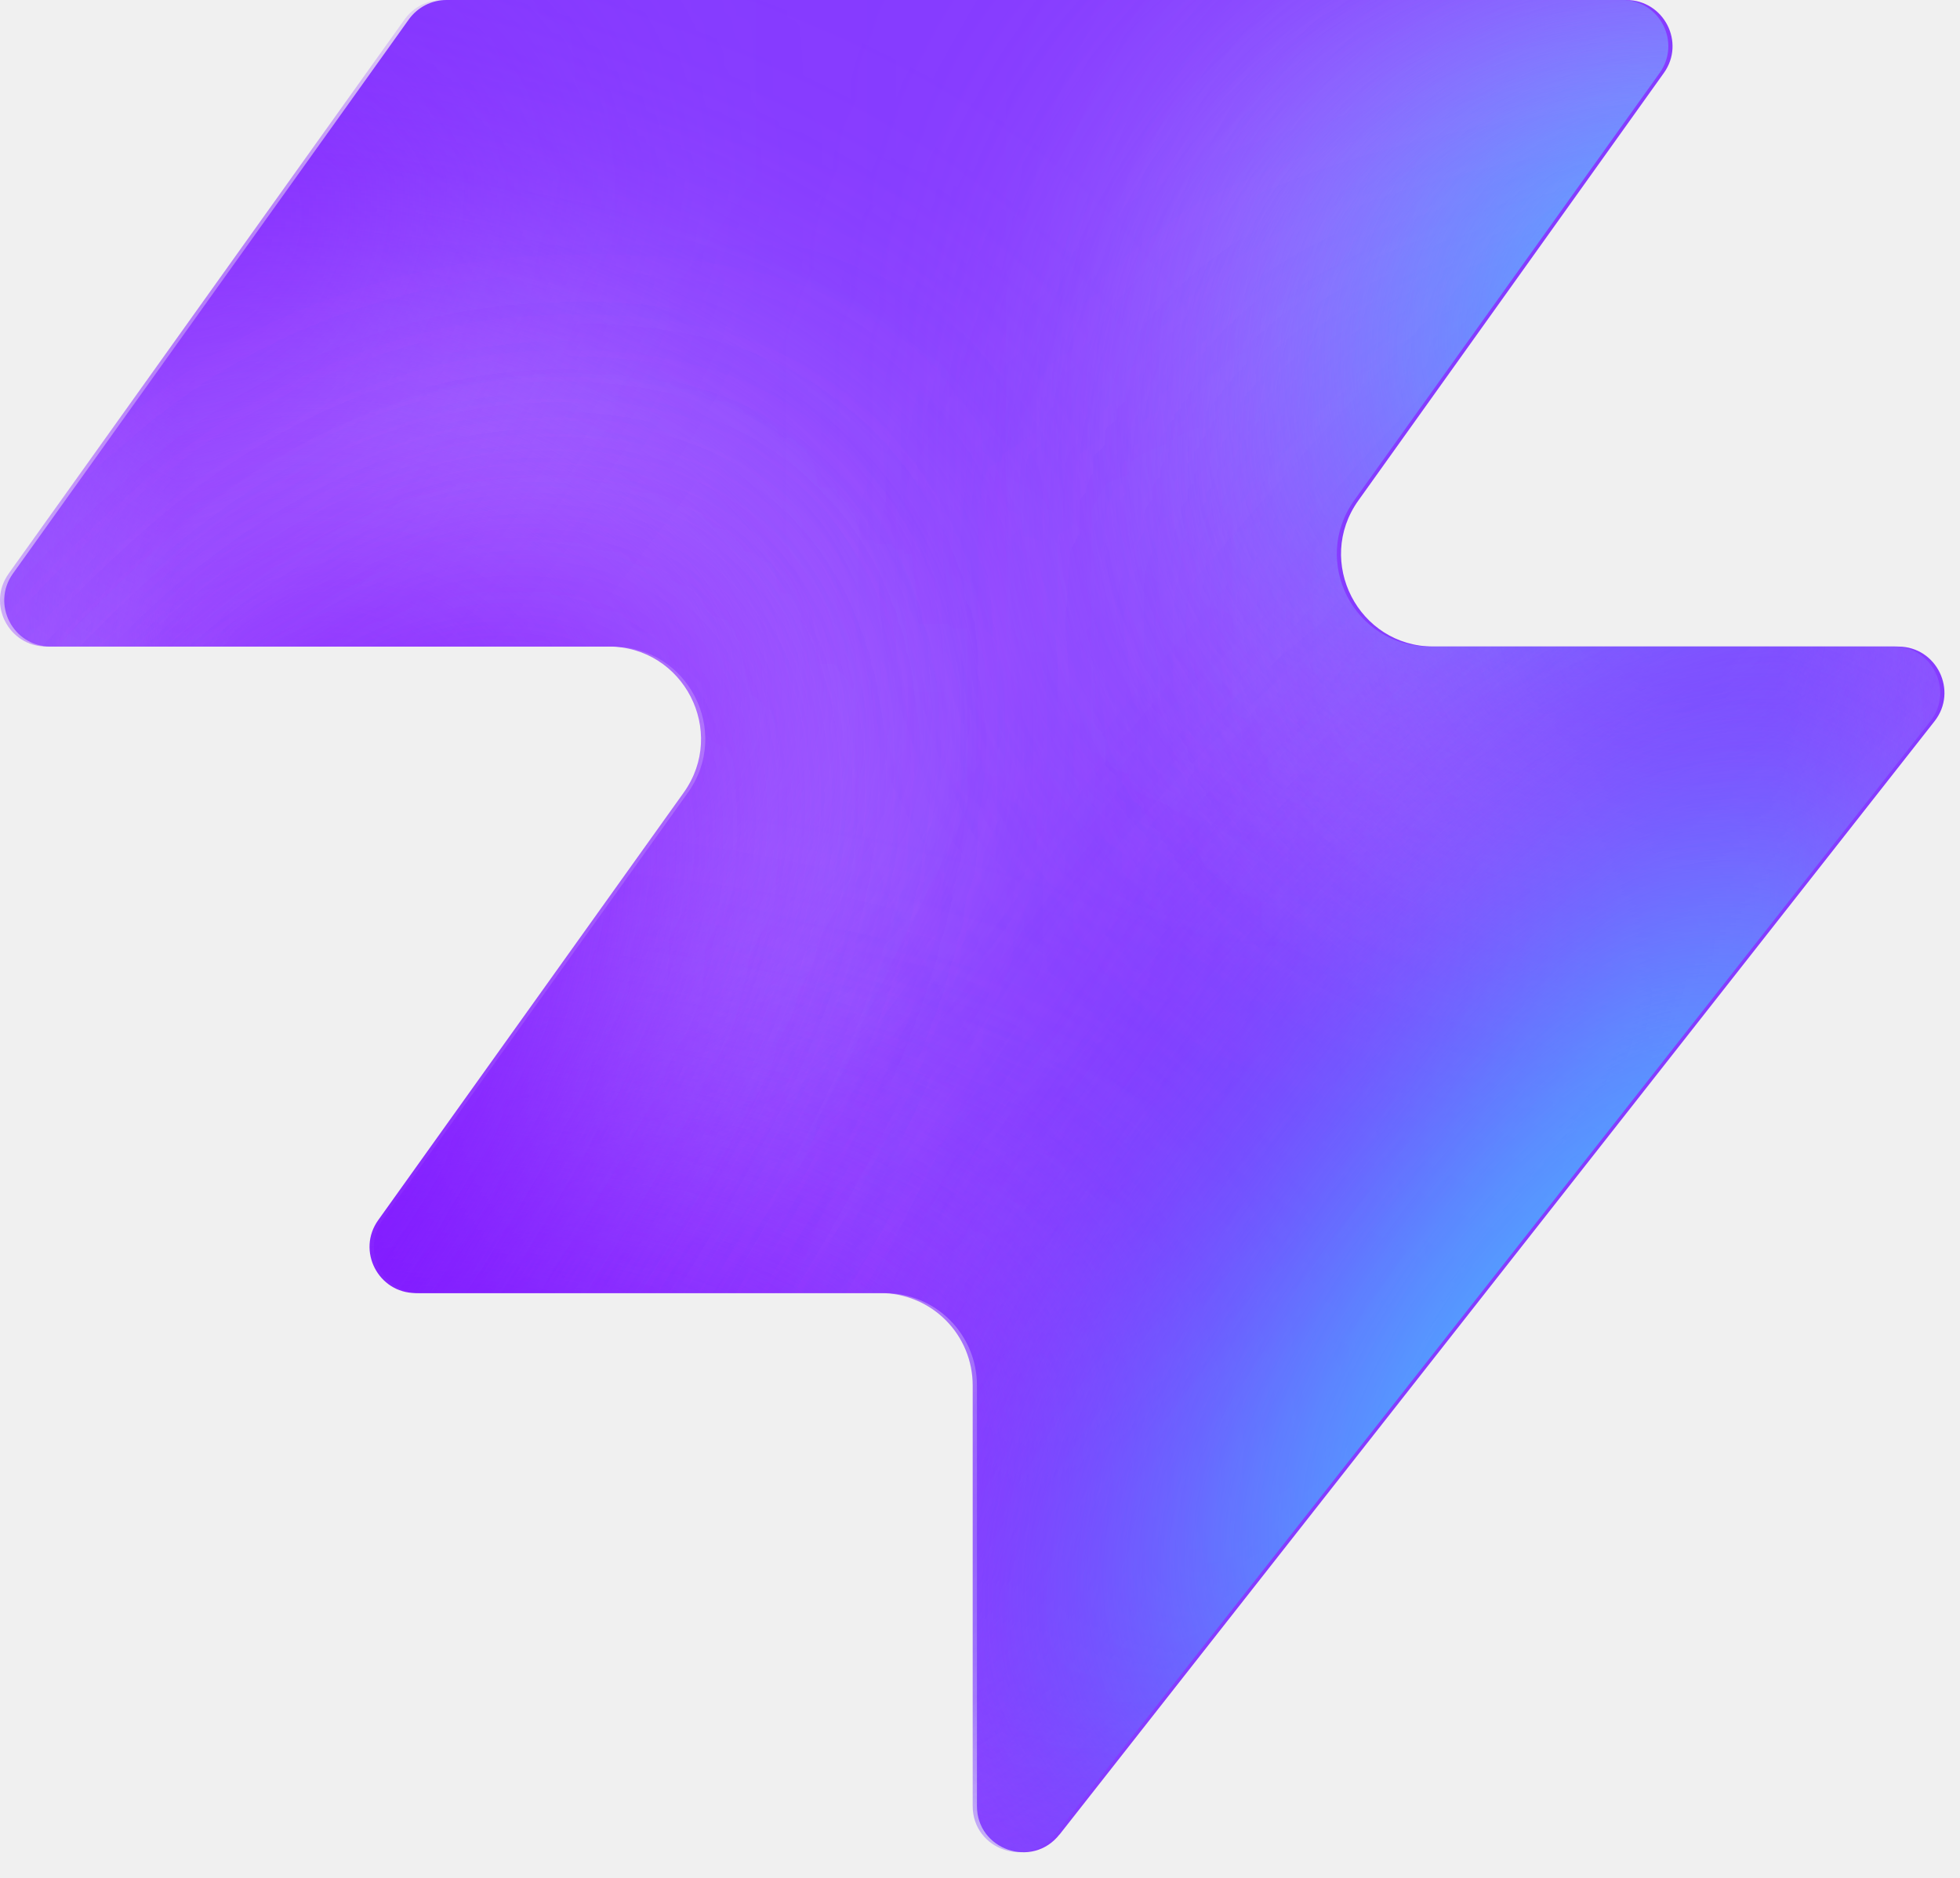
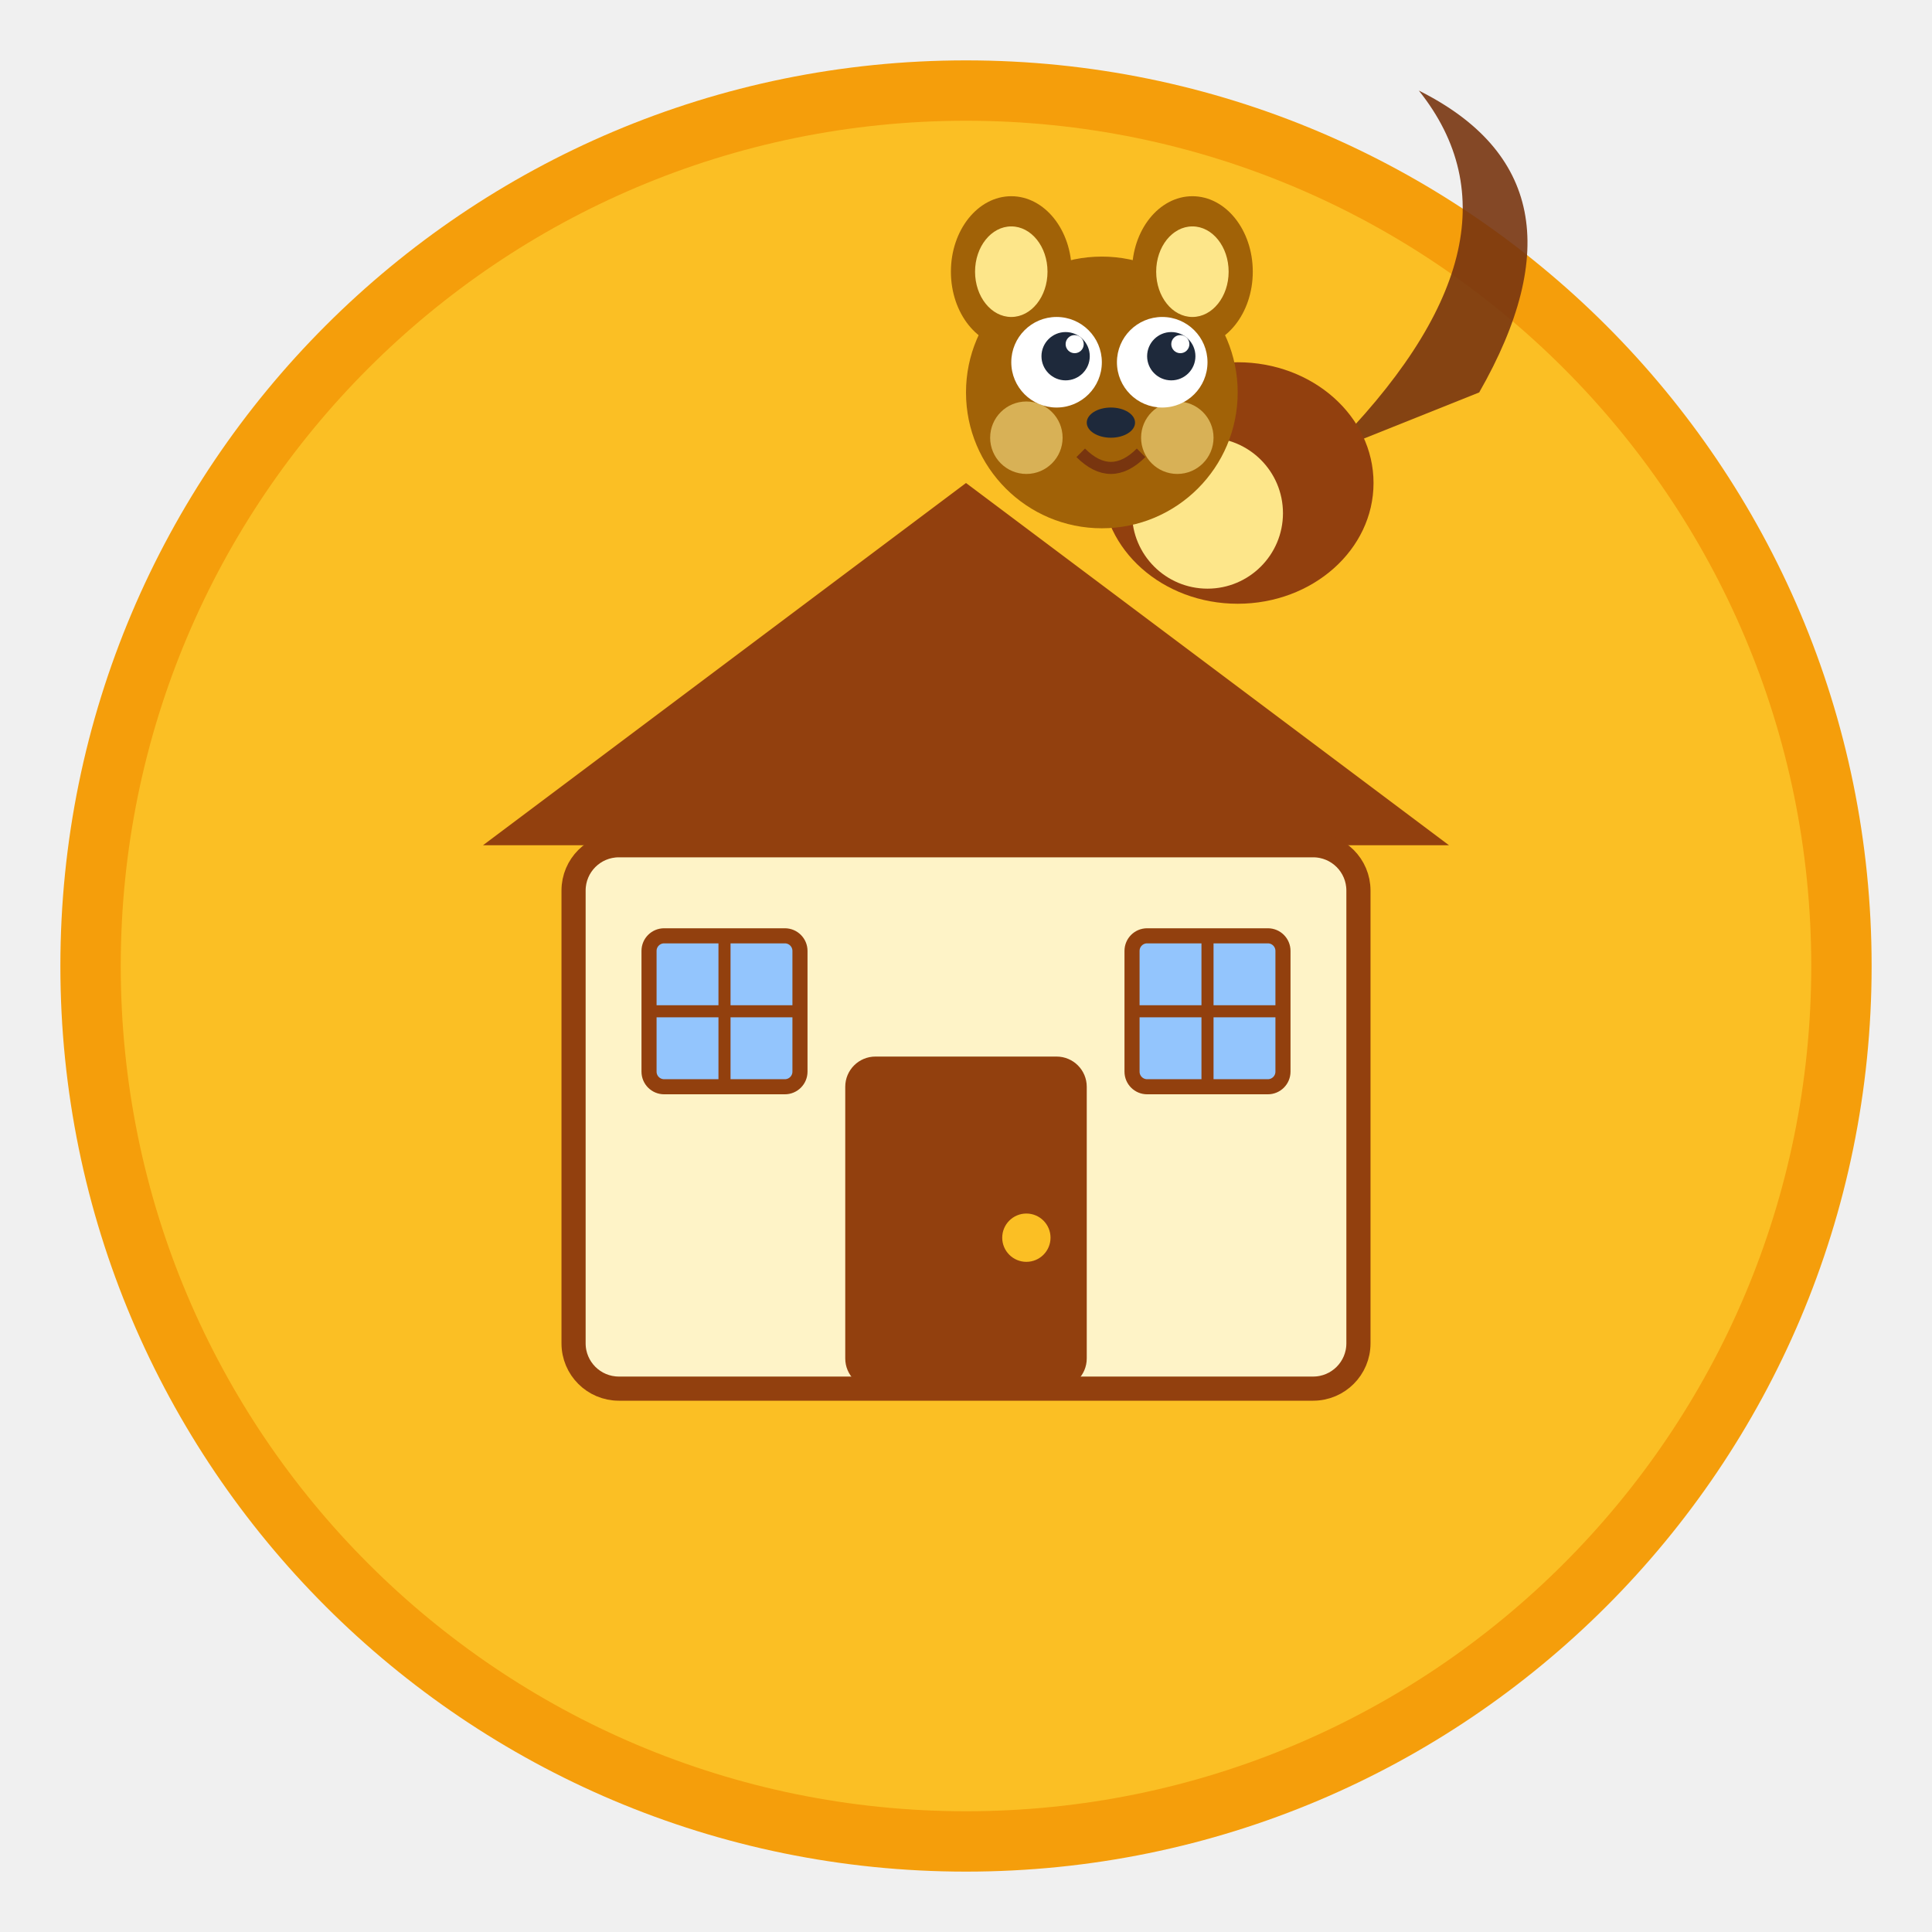
- <svg xmlns="http://www.w3.org/2000/svg" width="48" height="46" fill="none" viewBox="0 0 48 46">
-   <path fill="#863bff" d="M25.946 44.938c-.664.845-2.021.375-2.021-.698V33.937a2.26 2.26 0 0 0-2.262-2.262H10.287c-.92 0-1.456-1.04-.92-1.788l7.48-10.471c1.07-1.497 0-3.578-1.842-3.578H1.237c-.92 0-1.456-1.04-.92-1.788L10.013.474c.214-.297.556-.474.92-.474h28.894c.92 0 1.456 1.04.92 1.788l-7.48 10.471c-1.07 1.498 0 3.579 1.842 3.579h11.377c.943 0 1.473 1.088.89 1.83L25.947 44.94z" style="fill:#863bff;fill:color(display-p3 .525 .23 1);fill-opacity:1" />
-   <mask id="a" width="48" height="46" x="0" y="0" maskUnits="userSpaceOnUse" style="mask-type:alpha">
-     <path fill="#000" d="M25.842 44.938c-.664.844-2.021.375-2.021-.698V33.937a2.26 2.26 0 0 0-2.262-2.262H10.183c-.92 0-1.456-1.04-.92-1.788l7.48-10.471c1.07-1.498 0-3.579-1.842-3.579H1.133c-.92 0-1.456-1.04-.92-1.787L9.91.473c.214-.297.556-.474.92-.474h28.894c.92 0 1.456 1.04.92 1.788l-7.48 10.471c-1.07 1.498 0 3.578 1.842 3.578h11.377c.943 0 1.473 1.088.89 1.832L25.843 44.94z" style="fill:#000;fill-opacity:1" />
-   </mask>
-   <g mask="url(#a)">
-     <g filter="url(#b)">
-       <ellipse cx="5.508" cy="14.704" fill="#ede6ff" rx="5.508" ry="14.704" style="fill:#ede6ff;fill:color(display-p3 .927 .903 1);fill-opacity:1" transform="matrix(.00324 1 1 -.00324 -4.47 31.516)" />
-     </g>
-     <g filter="url(#c)">
-       <ellipse cx="10.399" cy="29.851" fill="#ede6ff" rx="10.399" ry="29.851" style="fill:#ede6ff;fill:color(display-p3 .927 .903 1);fill-opacity:1" transform="matrix(.00324 1 1 -.00324 -39.328 7.883)" />
-     </g>
-     <g filter="url(#d)">
-       <ellipse cx="5.508" cy="30.487" fill="#7e14ff" rx="5.508" ry="30.487" style="fill:#7e14ff;fill:color(display-p3 .492 .077 1);fill-opacity:1" transform="rotate(89.814 -25.913 -14.639)scale(1 -1)" />
-     </g>
-     <g filter="url(#e)">
-       <ellipse cx="5.508" cy="30.599" fill="#7e14ff" rx="5.508" ry="30.599" style="fill:#7e14ff;fill:color(display-p3 .492 .077 1);fill-opacity:1" transform="rotate(89.814 -32.644 -3.334)scale(1 -1)" />
-     </g>
-     <g filter="url(#f)">
-       <ellipse cx="5.508" cy="30.599" fill="#7e14ff" rx="5.508" ry="30.599" style="fill:#7e14ff;fill:color(display-p3 .492 .077 1);fill-opacity:1" transform="matrix(.00324 1 1 -.00324 -34.34 30.47)" />
-     </g>
-     <g filter="url(#g)">
-       <ellipse cx="14.072" cy="22.078" fill="#ede6ff" rx="14.072" ry="22.078" style="fill:#ede6ff;fill:color(display-p3 .927 .903 1);fill-opacity:1" transform="rotate(93.35 24.506 48.493)scale(-1 1)" />
-     </g>
-     <g filter="url(#h)">
-       <ellipse cx="3.47" cy="21.501" fill="#7e14ff" rx="3.47" ry="21.501" style="fill:#7e14ff;fill:color(display-p3 .492 .077 1);fill-opacity:1" transform="rotate(89.009 28.708 47.59)scale(-1 1)" />
-     </g>
-     <g filter="url(#i)">
-       <ellipse cx="3.47" cy="21.501" fill="#7e14ff" rx="3.47" ry="21.501" style="fill:#7e14ff;fill:color(display-p3 .492 .077 1);fill-opacity:1" transform="rotate(89.009 28.708 47.59)scale(-1 1)" />
-     </g>
-     <g filter="url(#j)">
-       <ellipse cx=".387" cy="8.972" fill="#7e14ff" rx="4.407" ry="29.108" style="fill:#7e14ff;fill:color(display-p3 .492 .077 1);fill-opacity:1" transform="rotate(39.51 .387 8.972)" />
-     </g>
-     <g filter="url(#k)">
-       <ellipse cx="47.523" cy="-6.092" fill="#7e14ff" rx="4.407" ry="29.108" style="fill:#7e14ff;fill:color(display-p3 .492 .077 1);fill-opacity:1" transform="rotate(37.892 47.523 -6.092)" />
-     </g>
-     <g filter="url(#l)">
-       <ellipse cx="41.412" cy="6.333" fill="#47bfff" rx="5.971" ry="9.665" style="fill:#47bfff;fill:color(display-p3 .28 .748 1);fill-opacity:1" transform="rotate(37.892 41.412 6.333)" />
-     </g>
-     <g filter="url(#m)">
-       <ellipse cx="-1.879" cy="38.332" fill="#7e14ff" rx="4.407" ry="29.108" style="fill:#7e14ff;fill:color(display-p3 .492 .077 1);fill-opacity:1" transform="rotate(37.892 -1.88 38.332)" />
-     </g>
-     <g filter="url(#n)">
-       <ellipse cx="-1.879" cy="38.332" fill="#7e14ff" rx="4.407" ry="29.108" style="fill:#7e14ff;fill:color(display-p3 .492 .077 1);fill-opacity:1" transform="rotate(37.892 -1.88 38.332)" />
-     </g>
-     <g filter="url(#o)">
-       <ellipse cx="35.651" cy="29.907" fill="#7e14ff" rx="4.407" ry="29.108" style="fill:#7e14ff;fill:color(display-p3 .492 .077 1);fill-opacity:1" transform="rotate(37.892 35.651 29.907)" />
-     </g>
-     <g filter="url(#p)">
-       <ellipse cx="38.418" cy="32.4" fill="#47bfff" rx="5.971" ry="15.297" style="fill:#47bfff;fill:color(display-p3 .28 .748 1);fill-opacity:1" transform="rotate(37.892 38.418 32.4)" />
-     </g>
-   </g>
-   <defs>
-     <filter id="b" width="60.045" height="41.654" x="-19.77" y="16.149" color-interpolation-filters="sRGB" filterUnits="userSpaceOnUse">
-       <feFlood flood-opacity="0" result="BackgroundImageFix" />
-       <feBlend in="SourceGraphic" in2="BackgroundImageFix" result="shape" />
-       <feGaussianBlur result="effect1_foregroundBlur_2002_17158" stdDeviation="7.659" />
-     </filter>
-     <filter id="c" width="90.34" height="51.437" x="-54.613" y="-7.533" color-interpolation-filters="sRGB" filterUnits="userSpaceOnUse">
-       <feFlood flood-opacity="0" result="BackgroundImageFix" />
-       <feBlend in="SourceGraphic" in2="BackgroundImageFix" result="shape" />
-       <feGaussianBlur result="effect1_foregroundBlur_2002_17158" stdDeviation="7.659" />
-     </filter>
-     <filter id="d" width="79.355" height="29.4" x="-49.64" y="2.03" color-interpolation-filters="sRGB" filterUnits="userSpaceOnUse">
-       <feFlood flood-opacity="0" result="BackgroundImageFix" />
-       <feBlend in="SourceGraphic" in2="BackgroundImageFix" result="shape" />
-       <feGaussianBlur result="effect1_foregroundBlur_2002_17158" stdDeviation="4.596" />
-     </filter>
-     <filter id="e" width="79.579" height="29.4" x="-45.045" y="20.029" color-interpolation-filters="sRGB" filterUnits="userSpaceOnUse">
-       <feFlood flood-opacity="0" result="BackgroundImageFix" />
-       <feBlend in="SourceGraphic" in2="BackgroundImageFix" result="shape" />
-       <feGaussianBlur result="effect1_foregroundBlur_2002_17158" stdDeviation="4.596" />
-     </filter>
-     <filter id="f" width="79.579" height="29.4" x="-43.513" y="21.178" color-interpolation-filters="sRGB" filterUnits="userSpaceOnUse">
-       <feFlood flood-opacity="0" result="BackgroundImageFix" />
-       <feBlend in="SourceGraphic" in2="BackgroundImageFix" result="shape" />
-       <feGaussianBlur result="effect1_foregroundBlur_2002_17158" stdDeviation="4.596" />
-     </filter>
-     <filter id="g" width="74.749" height="58.852" x="15.756" y="-17.901" color-interpolation-filters="sRGB" filterUnits="userSpaceOnUse">
-       <feFlood flood-opacity="0" result="BackgroundImageFix" />
-       <feBlend in="SourceGraphic" in2="BackgroundImageFix" result="shape" />
-       <feGaussianBlur result="effect1_foregroundBlur_2002_17158" stdDeviation="7.659" />
-     </filter>
-     <filter id="h" width="61.377" height="25.362" x="23.548" y="2.284" color-interpolation-filters="sRGB" filterUnits="userSpaceOnUse">
-       <feFlood flood-opacity="0" result="BackgroundImageFix" />
-       <feBlend in="SourceGraphic" in2="BackgroundImageFix" result="shape" />
-       <feGaussianBlur result="effect1_foregroundBlur_2002_17158" stdDeviation="4.596" />
-     </filter>
-     <filter id="i" width="61.377" height="25.362" x="23.548" y="2.284" color-interpolation-filters="sRGB" filterUnits="userSpaceOnUse">
-       <feFlood flood-opacity="0" result="BackgroundImageFix" />
-       <feBlend in="SourceGraphic" in2="BackgroundImageFix" result="shape" />
-       <feGaussianBlur result="effect1_foregroundBlur_2002_17158" stdDeviation="4.596" />
-     </filter>
-     <filter id="j" width="56.045" height="63.649" x="-27.636" y="-22.853" color-interpolation-filters="sRGB" filterUnits="userSpaceOnUse">
-       <feFlood flood-opacity="0" result="BackgroundImageFix" />
-       <feBlend in="SourceGraphic" in2="BackgroundImageFix" result="shape" />
-       <feGaussianBlur result="effect1_foregroundBlur_2002_17158" stdDeviation="4.596" />
-     </filter>
-     <filter id="k" width="54.814" height="64.646" x="20.116" y="-38.415" color-interpolation-filters="sRGB" filterUnits="userSpaceOnUse">
-       <feFlood flood-opacity="0" result="BackgroundImageFix" />
-       <feBlend in="SourceGraphic" in2="BackgroundImageFix" result="shape" />
-       <feGaussianBlur result="effect1_foregroundBlur_2002_17158" stdDeviation="4.596" />
-     </filter>
-     <filter id="l" width="33.541" height="35.313" x="24.641" y="-11.323" color-interpolation-filters="sRGB" filterUnits="userSpaceOnUse">
-       <feFlood flood-opacity="0" result="BackgroundImageFix" />
-       <feBlend in="SourceGraphic" in2="BackgroundImageFix" result="shape" />
-       <feGaussianBlur result="effect1_foregroundBlur_2002_17158" stdDeviation="4.596" />
-     </filter>
-     <filter id="m" width="54.814" height="64.646" x="-29.286" y="6.009" color-interpolation-filters="sRGB" filterUnits="userSpaceOnUse">
-       <feFlood flood-opacity="0" result="BackgroundImageFix" />
-       <feBlend in="SourceGraphic" in2="BackgroundImageFix" result="shape" />
-       <feGaussianBlur result="effect1_foregroundBlur_2002_17158" stdDeviation="4.596" />
-     </filter>
-     <filter id="n" width="54.814" height="64.646" x="-29.286" y="6.009" color-interpolation-filters="sRGB" filterUnits="userSpaceOnUse">
-       <feFlood flood-opacity="0" result="BackgroundImageFix" />
-       <feBlend in="SourceGraphic" in2="BackgroundImageFix" result="shape" />
-       <feGaussianBlur result="effect1_foregroundBlur_2002_17158" stdDeviation="4.596" />
-     </filter>
-     <filter id="o" width="54.814" height="64.646" x="8.244" y="-2.416" color-interpolation-filters="sRGB" filterUnits="userSpaceOnUse">
-       <feFlood flood-opacity="0" result="BackgroundImageFix" />
-       <feBlend in="SourceGraphic" in2="BackgroundImageFix" result="shape" />
-       <feGaussianBlur result="effect1_foregroundBlur_2002_17158" stdDeviation="4.596" />
-     </filter>
-     <filter id="p" width="39.409" height="43.623" x="18.713" y="10.588" color-interpolation-filters="sRGB" filterUnits="userSpaceOnUse">
-       <feFlood flood-opacity="0" result="BackgroundImageFix" />
-       <feBlend in="SourceGraphic" in2="BackgroundImageFix" result="shape" />
-       <feGaussianBlur result="effect1_foregroundBlur_2002_17158" stdDeviation="4.596" />
-     </filter>
-   </defs>
+ <svg xmlns="http://www.w3.org/2000/svg" viewBox="0 0 64 64">
+   <circle cx="32" cy="32" r="30" fill="#f59e0b" />
+   <circle cx="32" cy="32" r="28" fill="#fbbf24" />
+   <path d="M32 16 L16 28 L48 28 Z" fill="#92400e" />
+   <rect x="19" y="28" width="26" height="18" rx="1.5" fill="#fef3c7" />
+   <rect x="19" y="28" width="26" height="18" rx="1.5" fill="none" stroke="#92400e" stroke-width="0.8" />
+   <rect x="28" y="35" width="8" height="11" rx="1" fill="#92400e" />
+   <circle cx="34" cy="41" r="0.8" fill="#fbbf24" />
+   <rect x="21.5" y="31" width="5" height="5" rx="0.5" fill="#93c5fd" stroke="#92400e" stroke-width="0.5" />
+   <line x1="24" y1="31" x2="24" y2="36" stroke="#92400e" stroke-width="0.4" />
+   <line x1="21.5" y1="33.5" x2="26.5" y2="33.5" stroke="#92400e" stroke-width="0.4" />
+   <rect x="37.5" y="31" width="5" height="5" rx="0.5" fill="#93c5fd" stroke="#92400e" stroke-width="0.5" />
+   <line x1="40" y1="31" x2="40" y2="36" stroke="#92400e" stroke-width="0.4" />
+   <line x1="37.5" y1="33.5" x2="42.5" y2="33.5" stroke="#92400e" stroke-width="0.4" />
+   <path d="M44 15 Q51 8 47 3 Q53 6 49 13" fill="#78350f" opacity="0.9" />
+   <ellipse cx="41" cy="16" rx="4.5" ry="4" fill="#92400e" />
+   <ellipse cx="40" cy="17" rx="2.5" ry="2.5" fill="#fde68a" />
+   <circle cx="36.5" cy="13" r="4.5" fill="#a16207" />
+   <circle cx="34" cy="14.5" r="1.2" fill="#fde68a" opacity="0.6" />
+   <circle cx="39" cy="14.5" r="1.2" fill="#fde68a" opacity="0.6" />
+   <ellipse cx="33.5" cy="9" rx="2" ry="2.5" fill="#a16207" />
+   <ellipse cx="33.5" cy="9" rx="1.2" ry="1.5" fill="#fde68a" />
+   <ellipse cx="39.5" cy="9" rx="2" ry="2.5" fill="#a16207" />
+   <ellipse cx="39.5" cy="9" rx="1.2" ry="1.5" fill="#fde68a" />
+   <circle cx="35" cy="12" r="1.5" fill="white" />
+   <circle cx="35.3" cy="11.8" r="0.8" fill="#1e293b" />
+   <circle cx="35.6" cy="11.4" r="0.3" fill="white" />
+   <circle cx="38.5" cy="12" r="1.5" fill="white" />
+   <circle cx="38.8" cy="11.8" r="0.8" fill="#1e293b" />
+   <circle cx="39.1" cy="11.4" r="0.3" fill="white" />
+   <ellipse cx="36.8" cy="14" rx="0.8" ry="0.5" fill="#1e293b" />
+   <path d="M35.8 15 Q36.8 16 37.8 15" fill="none" stroke="#78350f" stroke-width="0.4" />
</svg>
